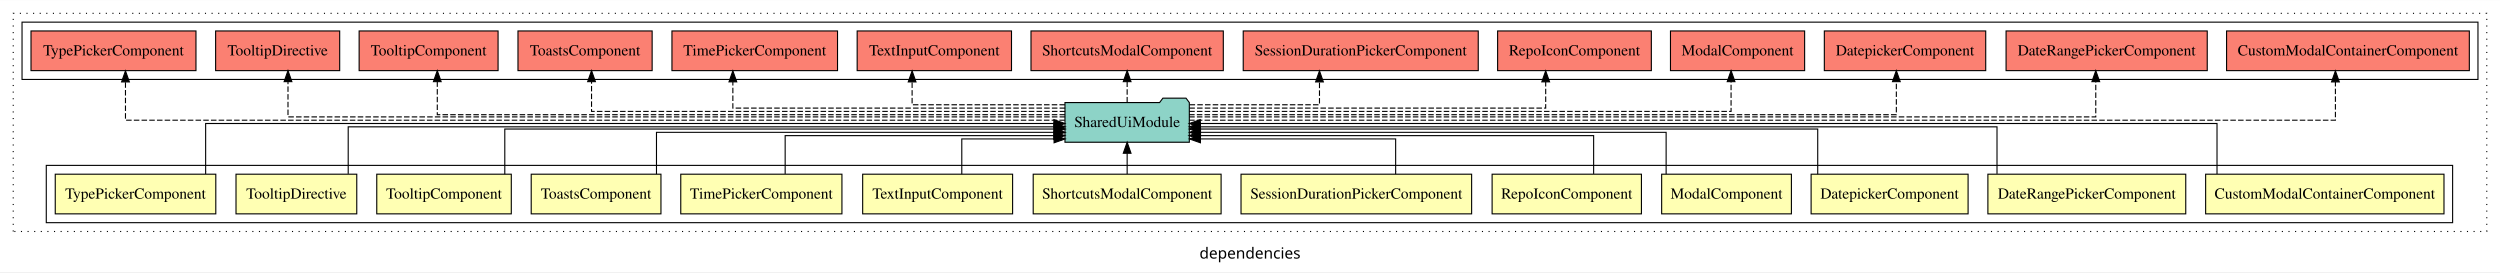
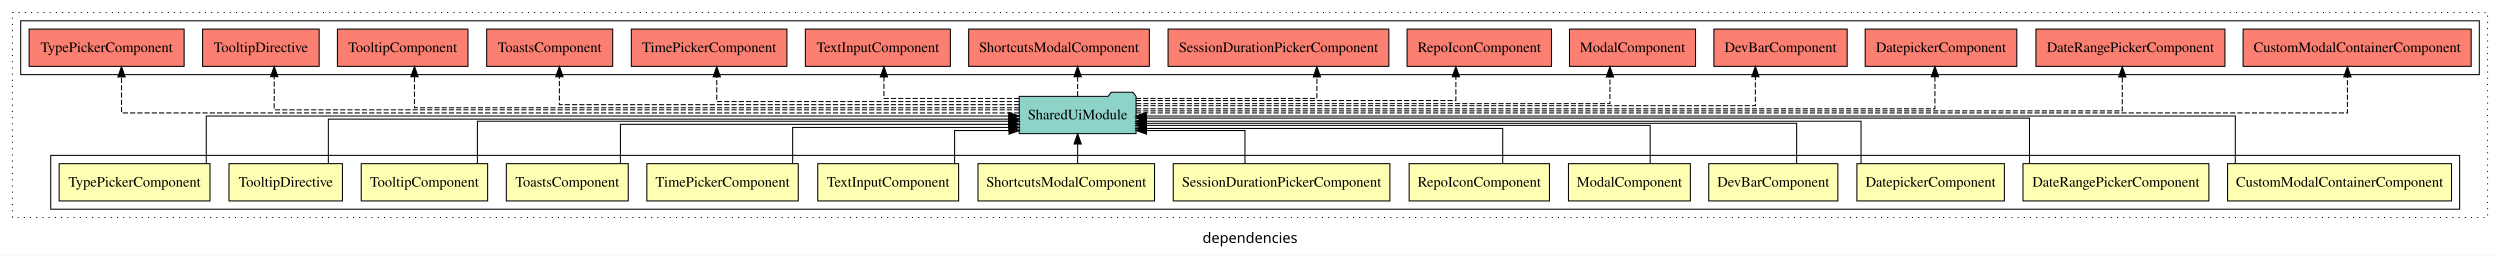
- <svg xmlns="http://www.w3.org/2000/svg" width="2269pt" height="247pt" viewBox="0.00 0.00 2269.00 246.80">
+ <svg xmlns="http://www.w3.org/2000/svg" width="2415pt" height="247pt" viewBox="0.00 0.00 2415.00 246.80">
  <g id="graph0" class="graph" transform="scale(1 1) rotate(0) translate(4 242.8)">
-     <polygon fill="white" stroke="transparent" points="-4,4 -4,-242.8 2265,-242.8 2265,4 -4,4" />
-     <text text-anchor="middle" x="1130.5" y="-8.2" font-family="sans-serif" font-size="14.00">dependencies</text>
+     <polygon fill="white" stroke="transparent" points="-4,4 -4,-242.8 2411,-242.8 2411,4 -4,4" />
+     <text text-anchor="middle" x="1203.5" y="-8.2" font-family="sans-serif" font-size="14.00">dependencies</text>
    <g id="clust1" class="cluster">
-       <polygon fill="none" stroke="black" stroke-dasharray="1,5" points="8,-32.8 8,-230.8 2253,-230.8 2253,-32.8 8,-32.8" />
-     </g>
-     <g id="clust17" class="cluster">
-       <polygon fill="none" stroke="black" points="16,-170.8 16,-222.8 2245,-222.8 2245,-170.8 16,-170.8" />
+       <polygon fill="none" stroke="black" stroke-dasharray="1,5" points="8,-32.8 8,-230.8 2399,-230.8 2399,-32.8 8,-32.8" />
    </g>
    <g id="clust2" class="cluster">
-       <polygon fill="none" stroke="black" points="38,-40.8 38,-92.8 2222,-92.8 2222,-40.8 38,-40.8" />
+       <polygon fill="none" stroke="black" points="45,-40.8 45,-92.8 2372,-92.8 2372,-40.8 45,-40.8" />
+     </g>
+     <g id="clust18" class="cluster">
+       <polygon fill="none" stroke="black" points="16,-170.8 16,-222.8 2391,-222.8 2391,-170.8 16,-170.8" />
    </g>
    <g id="node1" class="node">
-       <polygon fill="#ffffb3" stroke="black" points="2214.16,-84.8 1997.84,-84.8 1997.84,-48.8 2214.16,-48.8 2214.16,-84.8" />
-       <text text-anchor="middle" x="2106" y="-62.6" font-family="Times,serif" font-size="14.00">CustomModalContainerComponent</text>
+       <polygon fill="#ffffb3" stroke="black" points="2364.16,-84.8 2147.84,-84.8 2147.84,-48.8 2364.16,-48.8 2364.16,-84.8" />
+       <text text-anchor="middle" x="2256" y="-62.6" font-family="Times,serif" font-size="14.00">CustomModalContainerComponent</text>
+     </g>
+     <g id="node15" class="node">
+       <polygon fill="#8dd3c7" stroke="black" points="1093.43,-149.8 1090.43,-153.8 1069.43,-153.8 1066.43,-149.8 980.57,-149.8 980.57,-113.8 1093.43,-113.8 1093.43,-149.8" />
+       <text text-anchor="middle" x="1037" y="-127.6" font-family="Times,serif" font-size="14.00">SharedUiModule</text>
+     </g>
+     <g id="edge1" class="edge">
+       <path fill="none" stroke="black" d="M2155.3,-84.97C2155.3,-103.89 2155.3,-130.8 2155.3,-130.8 2155.3,-130.8 1103.22,-130.8 1103.22,-130.8" />
+       <polygon fill="black" stroke="black" points="1103.22,-127.3 1093.22,-130.8 1103.22,-134.3 1103.22,-127.3" />
+     </g>
+     <g id="node2" class="node">
+       <polygon fill="#ffffb3" stroke="black" points="2129.79,-84.8 1950.21,-84.8 1950.21,-48.8 2129.79,-48.8 2129.79,-84.8" />
+       <text text-anchor="middle" x="2040" y="-62.6" font-family="Times,serif" font-size="14.00">DateRangePickerComponent</text>
+     </g>
+     <g id="edge2" class="edge">
+       <path fill="none" stroke="black" d="M1956.48,-85.07C1956.48,-103.36 1956.48,-128.8 1956.48,-128.8 1956.48,-128.8 1103.48,-128.8 1103.48,-128.8" />
+       <polygon fill="black" stroke="black" points="1103.48,-125.3 1093.48,-128.8 1103.48,-132.3 1103.48,-125.3" />
+     </g>
+     <g id="node3" class="node">
+       <polygon fill="#ffffb3" stroke="black" points="1932.24,-84.8 1789.76,-84.8 1789.76,-48.8 1932.24,-48.8 1932.24,-84.8" />
+       <text text-anchor="middle" x="1861" y="-62.6" font-family="Times,serif" font-size="14.00">DatepickerComponent</text>
+     </g>
+     <g id="edge3" class="edge">
+       <path fill="none" stroke="black" d="M1793.76,-84.82C1793.76,-102.17 1793.76,-125.8 1793.76,-125.8 1793.76,-125.8 1103.26,-125.8 1103.26,-125.8" />
+       <polygon fill="black" stroke="black" points="1103.26,-122.3 1093.26,-125.8 1103.26,-129.3 1103.26,-122.3" />
+     </g>
+     <g id="node4" class="node">
+       <polygon fill="#ffffb3" stroke="black" points="1771.37,-84.8 1646.63,-84.8 1646.63,-48.8 1771.37,-48.8 1771.37,-84.8" />
+       <text text-anchor="middle" x="1709" y="-62.6" font-family="Times,serif" font-size="14.00">DevBarComponent</text>
+     </g>
+     <g id="edge4" class="edge">
+       <path fill="none" stroke="black" d="M1731.56,-84.84C1731.56,-101.53 1731.56,-123.8 1731.56,-123.8 1731.56,-123.8 1103.25,-123.8 1103.25,-123.8" />
+       <polygon fill="black" stroke="black" points="1103.25,-120.3 1093.25,-123.8 1103.25,-127.3 1103.25,-120.3" />
+     </g>
+     <g id="node5" class="node">
+       <polygon fill="#ffffb3" stroke="black" points="1628.88,-84.8 1511.12,-84.8 1511.12,-48.8 1628.88,-48.8 1628.88,-84.8" />
+       <text text-anchor="middle" x="1570" y="-62.6" font-family="Times,serif" font-size="14.00">ModalComponent</text>
+     </g>
+     <g id="edge5" class="edge">
+       <path fill="none" stroke="black" d="M1590.06,-84.81C1590.06,-100.85 1590.06,-121.8 1590.06,-121.8 1590.06,-121.8 1103.33,-121.8 1103.33,-121.8" />
+       <polygon fill="black" stroke="black" points="1103.33,-118.3 1093.33,-121.8 1103.33,-125.3 1103.33,-118.3" />
+     </g>
+     <g id="node6" class="node">
+       <polygon fill="#ffffb3" stroke="black" points="1492.76,-84.8 1357.24,-84.8 1357.24,-48.8 1492.76,-48.8 1492.76,-84.8" />
+       <text text-anchor="middle" x="1425" y="-62.6" font-family="Times,serif" font-size="14.00">RepoIconComponent</text>
+     </g>
+     <g id="edge6" class="edge">
+       <path fill="none" stroke="black" d="M1447.63,-84.99C1447.63,-99.98 1447.63,-118.8 1447.63,-118.8 1447.63,-118.8 1103.23,-118.8 1103.23,-118.8" />
+       <polygon fill="black" stroke="black" points="1103.23,-115.3 1093.23,-118.8 1103.23,-122.3 1103.23,-115.3" />
+     </g>
+     <g id="node7" class="node">
+       <polygon fill="#ffffb3" stroke="black" points="1338.65,-84.8 1129.35,-84.8 1129.35,-48.8 1338.65,-48.8 1338.65,-84.8" />
+       <text text-anchor="middle" x="1234" y="-62.6" font-family="Times,serif" font-size="14.00">SessionDurationPickerComponent</text>
+     </g>
+     <g id="edge7" class="edge">
+       <path fill="none" stroke="black" d="M1198.64,-84.85C1198.64,-99.17 1198.64,-116.8 1198.64,-116.8 1198.64,-116.8 1103.53,-116.8 1103.53,-116.8" />
+       <polygon fill="black" stroke="black" points="1103.53,-113.3 1093.53,-116.8 1103.53,-120.3 1103.53,-113.3" />
+     </g>
+     <g id="node8" class="node">
+       <polygon fill="#ffffb3" stroke="black" points="1111.27,-84.8 940.73,-84.8 940.73,-48.8 1111.27,-48.8 1111.27,-84.8" />
+       <text text-anchor="middle" x="1026" y="-62.6" font-family="Times,serif" font-size="14.00">ShortcutsModalComponent</text>
+     </g>
+     <g id="edge8" class="edge">
+       <path fill="none" stroke="black" d="M1037,-84.91C1037,-84.91 1037,-103.79 1037,-103.79" />
+       <polygon fill="black" stroke="black" points="1033.5,-103.79 1037,-113.79 1040.5,-103.79 1033.5,-103.79" />
+     </g>
+     <g id="node9" class="node">
+       <polygon fill="#ffffb3" stroke="black" points="922.04,-84.8 785.96,-84.8 785.96,-48.8 922.04,-48.8 922.04,-84.8" />
+       <text text-anchor="middle" x="854" y="-62.6" font-family="Times,serif" font-size="14.00">TextInputComponent</text>
+     </g>
+     <g id="edge9" class="edge">
+       <path fill="none" stroke="black" d="M918.14,-84.85C918.14,-99.17 918.14,-116.8 918.14,-116.8 918.14,-116.8 970.7,-116.8 970.7,-116.8" />
+       <polygon fill="black" stroke="black" points="970.7,-120.3 980.7,-116.8 970.7,-113.3 970.7,-120.3" />
+     </g>
+     <g id="node10" class="node">
+       <polygon fill="#ffffb3" stroke="black" points="767.14,-84.8 620.86,-84.8 620.86,-48.8 767.14,-48.8 767.14,-84.8" />
+       <text text-anchor="middle" x="694" y="-62.6" font-family="Times,serif" font-size="14.00">TimePickerComponent</text>
+     </g>
+     <g id="edge10" class="edge">
+       <path fill="none" stroke="black" d="M761.7,-85.04C761.7,-100.37 761.7,-119.8 761.7,-119.8 761.7,-119.8 970.62,-119.8 970.62,-119.8" />
+       <polygon fill="black" stroke="black" points="970.62,-123.3 980.62,-119.8 970.62,-116.3 970.62,-123.3" />
+     </g>
+     <g id="node11" class="node">
+       <polygon fill="#ffffb3" stroke="black" points="602.88,-84.8 485.12,-84.8 485.12,-48.8 602.88,-48.8 602.88,-84.8" />
+       <text text-anchor="middle" x="544" y="-62.6" font-family="Times,serif" font-size="14.00">ToastsComponent</text>
+     </g>
+     <g id="edge11" class="edge">
+       <path fill="none" stroke="black" d="M595.32,-84.83C595.32,-101.2 595.32,-122.8 595.32,-122.8 595.32,-122.8 970.61,-122.8 970.61,-122.8" />
+       <polygon fill="black" stroke="black" points="970.61,-126.3 980.61,-122.8 970.61,-119.3 970.61,-126.3" />
+     </g>
+     <g id="node12" class="node">
+       <polygon fill="#ffffb3" stroke="black" points="467.05,-84.8 344.95,-84.8 344.95,-48.8 467.05,-48.8 467.05,-84.8" />
+       <text text-anchor="middle" x="406" y="-62.6" font-family="Times,serif" font-size="14.00">TooltipComponent</text>
+     </g>
+     <g id="edge12" class="edge">
+       <path fill="none" stroke="black" d="M457.17,-84.82C457.17,-102.17 457.17,-125.8 457.17,-125.8 457.17,-125.8 970.61,-125.8 970.61,-125.8" />
+       <polygon fill="black" stroke="black" points="970.61,-129.3 980.61,-125.8 970.61,-122.3 970.61,-129.3" />
+     </g>
+     <g id="node13" class="node">
+       <polygon fill="#ffffb3" stroke="black" points="326.8,-84.8 217.2,-84.8 217.2,-48.8 326.8,-48.8 326.8,-84.8" />
+       <text text-anchor="middle" x="272" y="-62.6" font-family="Times,serif" font-size="14.00">TooltipDirective</text>
+     </g>
+     <g id="edge13" class="edge">
+       <path fill="none" stroke="black" d="M313.19,-85.1C313.19,-103.07 313.19,-127.8 313.19,-127.8 313.19,-127.8 970.51,-127.8 970.51,-127.8" />
+       <polygon fill="black" stroke="black" points="970.51,-131.3 980.51,-127.8 970.51,-124.3 970.51,-131.3" />
    </g>
    <g id="node14" class="node">
-       <polygon fill="#8dd3c7" stroke="black" points="1075.43,-149.8 1072.43,-153.8 1051.43,-153.8 1048.43,-149.8 962.57,-149.8 962.57,-113.8 1075.43,-113.8 1075.43,-149.8" />
-       <text text-anchor="middle" x="1019" y="-127.6" font-family="Times,serif" font-size="14.00">SharedUiModule</text>
-     </g>
-     <g id="edge1" class="edge">
-       <path fill="none" stroke="black" d="M2008.16,-84.97C2008.16,-103.89 2008.16,-130.8 2008.16,-130.8 2008.16,-130.8 1085.37,-130.8 1085.37,-130.8" />
-       <polygon fill="black" stroke="black" points="1085.37,-127.3 1075.37,-130.8 1085.37,-134.3 1085.37,-127.3" />
-     </g>
-     <g id="node2" class="node">
-       <polygon fill="#ffffb3" stroke="black" points="1979.79,-84.8 1800.21,-84.8 1800.21,-48.8 1979.79,-48.8 1979.79,-84.8" />
-       <text text-anchor="middle" x="1890" y="-62.6" font-family="Times,serif" font-size="14.00">DateRangePickerComponent</text>
-     </g>
-     <g id="edge2" class="edge">
-       <path fill="none" stroke="black" d="M1808.48,-85.1C1808.48,-103.07 1808.48,-127.8 1808.48,-127.8 1808.48,-127.8 1085.46,-127.8 1085.46,-127.8" />
-       <polygon fill="black" stroke="black" points="1085.46,-124.3 1075.46,-127.8 1085.46,-131.3 1085.46,-124.3" />
-     </g>
-     <g id="node3" class="node">
-       <polygon fill="#ffffb3" stroke="black" points="1782.24,-84.8 1639.76,-84.8 1639.76,-48.8 1782.24,-48.8 1782.24,-84.8" />
-       <text text-anchor="middle" x="1711" y="-62.6" font-family="Times,serif" font-size="14.00">DatepickerComponent</text>
-     </g>
-     <g id="edge3" class="edge">
-       <path fill="none" stroke="black" d="M1645.76,-84.82C1645.76,-102.17 1645.76,-125.8 1645.76,-125.8 1645.76,-125.8 1085.45,-125.8 1085.45,-125.8" />
-       <polygon fill="black" stroke="black" points="1085.45,-122.3 1075.45,-125.8 1085.45,-129.3 1085.45,-122.3" />
-     </g>
-     <g id="node4" class="node">
-       <polygon fill="#ffffb3" stroke="black" points="1621.88,-84.8 1504.12,-84.8 1504.12,-48.8 1621.88,-48.8 1621.88,-84.8" />
-       <text text-anchor="middle" x="1563" y="-62.6" font-family="Times,serif" font-size="14.00">ModalComponent</text>
-     </g>
-     <g id="edge4" class="edge">
-       <path fill="none" stroke="black" d="M1508.18,-84.83C1508.18,-101.2 1508.18,-122.8 1508.18,-122.8 1508.18,-122.8 1085.59,-122.8 1085.59,-122.8" />
-       <polygon fill="black" stroke="black" points="1085.59,-119.3 1075.59,-122.8 1085.59,-126.3 1085.59,-119.3" />
-     </g>
-     <g id="node5" class="node">
-       <polygon fill="#ffffb3" stroke="black" points="1485.76,-84.8 1350.24,-84.8 1350.24,-48.8 1485.76,-48.8 1485.76,-84.8" />
-       <text text-anchor="middle" x="1418" y="-62.6" font-family="Times,serif" font-size="14.00">RepoIconComponent</text>
-     </g>
-     <g id="edge5" class="edge">
-       <path fill="none" stroke="black" d="M1442.38,-85.04C1442.38,-100.37 1442.38,-119.8 1442.38,-119.8 1442.38,-119.8 1085.22,-119.8 1085.22,-119.8" />
-       <polygon fill="black" stroke="black" points="1085.22,-116.3 1075.22,-119.8 1085.22,-123.3 1085.22,-116.3" />
-     </g>
-     <g id="node6" class="node">
-       <polygon fill="#ffffb3" stroke="black" points="1331.65,-84.8 1122.35,-84.8 1122.35,-48.8 1331.65,-48.8 1331.65,-84.8" />
-       <text text-anchor="middle" x="1227" y="-62.6" font-family="Times,serif" font-size="14.00">SessionDurationPickerComponent</text>
-     </g>
-     <g id="edge6" class="edge">
-       <path fill="none" stroke="black" d="M1262.69,-84.85C1262.69,-99.17 1262.69,-116.8 1262.69,-116.8 1262.69,-116.8 1085.52,-116.8 1085.52,-116.8" />
-       <polygon fill="black" stroke="black" points="1085.52,-113.3 1075.52,-116.8 1085.52,-120.3 1085.52,-113.3" />
-     </g>
-     <g id="node7" class="node">
-       <polygon fill="#ffffb3" stroke="black" points="1104.27,-84.8 933.73,-84.8 933.73,-48.8 1104.27,-48.8 1104.27,-84.8" />
-       <text text-anchor="middle" x="1019" y="-62.6" font-family="Times,serif" font-size="14.00">ShortcutsModalComponent</text>
-     </g>
-     <g id="edge7" class="edge">
-       <path fill="none" stroke="black" d="M1019,-84.91C1019,-84.91 1019,-103.79 1019,-103.79" />
-       <polygon fill="black" stroke="black" points="1015.5,-103.79 1019,-113.79 1022.5,-103.79 1015.5,-103.79" />
-     </g>
-     <g id="node8" class="node">
-       <polygon fill="#ffffb3" stroke="black" points="915.04,-84.8 778.96,-84.8 778.96,-48.8 915.04,-48.8 915.04,-84.8" />
-       <text text-anchor="middle" x="847" y="-62.6" font-family="Times,serif" font-size="14.00">TextInputComponent</text>
-     </g>
-     <g id="edge8" class="edge">
-       <path fill="none" stroke="black" d="M868.92,-84.85C868.92,-99.17 868.92,-116.8 868.92,-116.8 868.92,-116.8 952.69,-116.8 952.69,-116.8" />
-       <polygon fill="black" stroke="black" points="952.69,-120.3 962.69,-116.8 952.69,-113.3 952.69,-120.3" />
-     </g>
-     <g id="node9" class="node">
-       <polygon fill="#ffffb3" stroke="black" points="760.14,-84.8 613.86,-84.8 613.86,-48.8 760.14,-48.8 760.14,-84.8" />
-       <text text-anchor="middle" x="687" y="-62.6" font-family="Times,serif" font-size="14.00">TimePickerComponent</text>
-     </g>
-     <g id="edge9" class="edge">
-       <path fill="none" stroke="black" d="M708.61,-85.04C708.61,-100.37 708.61,-119.8 708.61,-119.8 708.61,-119.8 952.43,-119.8 952.43,-119.8" />
-       <polygon fill="black" stroke="black" points="952.43,-123.3 962.43,-119.8 952.43,-116.3 952.43,-123.3" />
-     </g>
-     <g id="node10" class="node">
-       <polygon fill="#ffffb3" stroke="black" points="595.88,-84.8 478.12,-84.8 478.12,-48.8 595.88,-48.8 595.88,-84.8" />
-       <text text-anchor="middle" x="537" y="-62.6" font-family="Times,serif" font-size="14.00">ToastsComponent</text>
-     </g>
-     <g id="edge10" class="edge">
-       <path fill="none" stroke="black" d="M591.82,-84.83C591.82,-101.2 591.82,-122.8 591.82,-122.8 591.82,-122.8 952.71,-122.8 952.71,-122.8" />
-       <polygon fill="black" stroke="black" points="952.71,-126.3 962.71,-122.8 952.71,-119.3 952.71,-126.3" />
-     </g>
-     <g id="node11" class="node">
-       <polygon fill="#ffffb3" stroke="black" points="460.05,-84.8 337.95,-84.8 337.95,-48.8 460.05,-48.8 460.05,-84.8" />
-       <text text-anchor="middle" x="399" y="-62.6" font-family="Times,serif" font-size="14.00">TooltipComponent</text>
-     </g>
-     <g id="edge11" class="edge">
-       <path fill="none" stroke="black" d="M454.15,-84.82C454.15,-102.17 454.15,-125.8 454.15,-125.8 454.15,-125.8 952.78,-125.8 952.78,-125.8" />
-       <polygon fill="black" stroke="black" points="952.78,-129.3 962.78,-125.8 952.78,-122.3 952.78,-129.3" />
-     </g>
-     <g id="node12" class="node">
-       <polygon fill="#ffffb3" stroke="black" points="319.8,-84.8 210.2,-84.8 210.2,-48.8 319.8,-48.8 319.8,-84.8" />
-       <text text-anchor="middle" x="265" y="-62.6" font-family="Times,serif" font-size="14.00">TooltipDirective</text>
-     </g>
-     <g id="edge12" class="edge">
-       <path fill="none" stroke="black" d="M312.03,-85.1C312.03,-103.07 312.03,-127.8 312.03,-127.8 312.03,-127.8 952.64,-127.8 952.64,-127.8" />
-       <polygon fill="black" stroke="black" points="952.64,-131.3 962.64,-127.8 952.64,-124.3 952.64,-131.3" />
-     </g>
-     <g id="node13" class="node">
-       <polygon fill="#ffffb3" stroke="black" points="191.86,-84.8 46.14,-84.8 46.14,-48.8 191.86,-48.8 191.86,-84.8" />
-       <text text-anchor="middle" x="119" y="-62.6" font-family="Times,serif" font-size="14.00">TypePickerComponent</text>
-     </g>
-     <g id="edge13" class="edge">
-       <path fill="none" stroke="black" d="M182.64,-84.97C182.64,-103.89 182.64,-130.8 182.64,-130.8 182.64,-130.8 952.5,-130.8 952.5,-130.8" />
-       <polygon fill="black" stroke="black" points="952.5,-134.3 962.5,-130.8 952.5,-127.3 952.5,-134.3" />
-     </g>
-     <g id="node15" class="node">
-       <polygon fill="#fb8072" stroke="black" points="2237.16,-214.8 2016.84,-214.8 2016.84,-178.8 2237.16,-178.8 2237.16,-214.8" />
-       <text text-anchor="middle" x="2127" y="-192.6" font-family="Times,serif" font-size="14.00">CustomModalContainerComponent </text>
+       <polygon fill="#ffffb3" stroke="black" points="198.86,-84.8 53.14,-84.8 53.14,-48.8 198.86,-48.8 198.86,-84.8" />
+       <text text-anchor="middle" x="126" y="-62.6" font-family="Times,serif" font-size="14.00">TypePickerComponent</text>
    </g>
    <g id="edge14" class="edge">
-       <path fill="none" stroke="black" stroke-dasharray="5,2" d="M1075.27,-133.8C1299.28,-133.8 2115.62,-133.8 2115.62,-133.8 2115.62,-133.8 2115.62,-168.58 2115.62,-168.58" />
-       <polygon fill="black" stroke="black" points="2112.13,-168.58 2115.62,-178.58 2119.13,-168.58 2112.13,-168.58" />
+       <path fill="none" stroke="black" d="M195.26,-84.97C195.26,-103.89 195.26,-130.8 195.26,-130.8 195.26,-130.8 970.46,-130.8 970.46,-130.8" />
+       <polygon fill="black" stroke="black" points="970.46,-134.3 980.46,-130.8 970.46,-127.3 970.46,-134.3" />
    </g>
    <g id="node16" class="node">
-       <polygon fill="#fb8072" stroke="black" points="1999.29,-214.8 1816.71,-214.8 1816.71,-178.8 1999.29,-178.8 1999.29,-214.8" />
-       <text text-anchor="middle" x="1908" y="-192.6" font-family="Times,serif" font-size="14.00">DateRangePickerComponent </text>
+       <polygon fill="#fb8072" stroke="black" points="2383.16,-214.8 2162.84,-214.8 2162.84,-178.8 2383.16,-178.8 2383.16,-214.8" />
+       <text text-anchor="middle" x="2273" y="-192.6" font-family="Times,serif" font-size="14.00">CustomModalContainerComponent </text>
    </g>
    <g id="edge15" class="edge">
-       <path fill="none" stroke="black" stroke-dasharray="5,2" d="M1075.33,-136.8C1269.36,-136.8 1898.12,-136.8 1898.12,-136.8 1898.12,-136.8 1898.12,-168.8 1898.12,-168.8" />
-       <polygon fill="black" stroke="black" points="1894.63,-168.8 1898.12,-178.8 1901.63,-168.8 1894.63,-168.8" />
+       <path fill="none" stroke="black" stroke-dasharray="5,2" d="M1093.3,-133.8C1333.9,-133.8 2263.62,-133.8 2263.62,-133.8 2263.62,-133.8 2263.62,-168.58 2263.62,-168.58" />
+       <polygon fill="black" stroke="black" points="2260.13,-168.58 2263.62,-178.58 2267.13,-168.58 2260.13,-168.58" />
    </g>
    <g id="node17" class="node">
-       <polygon fill="#fb8072" stroke="black" points="1798.24,-214.8 1651.76,-214.8 1651.76,-178.8 1798.24,-178.8 1798.24,-214.8" />
-       <text text-anchor="middle" x="1725" y="-192.6" font-family="Times,serif" font-size="14.00">DatepickerComponent </text>
+       <polygon fill="#fb8072" stroke="black" points="2145.29,-214.8 1962.71,-214.8 1962.71,-178.8 2145.29,-178.8 2145.29,-214.8" />
+       <text text-anchor="middle" x="2054" y="-192.6" font-family="Times,serif" font-size="14.00">DateRangePickerComponent </text>
    </g>
    <g id="edge16" class="edge">
-       <path fill="none" stroke="black" stroke-dasharray="5,2" d="M1075.24,-138.8C1241.18,-138.8 1717.12,-138.8 1717.12,-138.8 1717.12,-138.8 1717.12,-168.77 1717.12,-168.77" />
-       <polygon fill="black" stroke="black" points="1713.63,-168.77 1717.12,-178.77 1720.63,-168.77 1713.63,-168.77" />
+       <path fill="none" stroke="black" stroke-dasharray="5,2" d="M1093.42,-135.8C1305.93,-135.8 2046.12,-135.8 2046.12,-135.8 2046.12,-135.8 2046.12,-168.5 2046.12,-168.5" />
+       <polygon fill="black" stroke="black" points="2042.63,-168.5 2046.12,-178.5 2049.63,-168.5 2042.63,-168.5" />
    </g>
    <g id="node18" class="node">
+       <polygon fill="#fb8072" stroke="black" points="1944.24,-214.8 1797.76,-214.8 1797.76,-178.8 1944.24,-178.8 1944.24,-214.8" />
+       <text text-anchor="middle" x="1871" y="-192.6" font-family="Times,serif" font-size="14.00">DatepickerComponent </text>
+     </g>
+     <g id="edge17" class="edge">
+       <path fill="none" stroke="black" stroke-dasharray="5,2" d="M1093.27,-137.8C1279.66,-137.8 1865.12,-137.8 1865.12,-137.8 1865.12,-137.8 1865.12,-168.78 1865.12,-168.78" />
+       <polygon fill="black" stroke="black" points="1861.63,-168.78 1865.12,-178.78 1868.63,-168.78 1861.63,-168.78" />
+     </g>
+     <g id="node19" class="node">
+       <polygon fill="#fb8072" stroke="black" points="1780.37,-214.8 1651.63,-214.8 1651.63,-178.8 1780.37,-178.8 1780.37,-214.8" />
+       <text text-anchor="middle" x="1716" y="-192.6" font-family="Times,serif" font-size="14.00">DevBarComponent </text>
+     </g>
+     <g id="edge18" class="edge">
+       <path fill="none" stroke="black" stroke-dasharray="5,2" d="M1093.39,-140.8C1252.19,-140.8 1691.69,-140.8 1691.69,-140.8 1691.69,-140.8 1691.69,-168.77 1691.69,-168.77" />
+       <polygon fill="black" stroke="black" points="1688.19,-168.77 1691.69,-178.77 1695.19,-168.77 1688.19,-168.77" />
+     </g>
+     <g id="node20" class="node">
      <polygon fill="#fb8072" stroke="black" points="1633.88,-214.8 1512.12,-214.8 1512.12,-178.8 1633.88,-178.8 1633.88,-214.8" />
      <text text-anchor="middle" x="1573" y="-192.6" font-family="Times,serif" font-size="14.00">ModalComponent </text>
    </g>
-     <g id="edge17" class="edge">
-       <path fill="none" stroke="black" stroke-dasharray="5,2" d="M1075.34,-141.8C1215.21,-141.8 1567.12,-141.8 1567.12,-141.8 1567.12,-141.8 1567.12,-168.79 1567.12,-168.79" />
-       <polygon fill="black" stroke="black" points="1563.63,-168.79 1567.12,-178.79 1570.63,-168.79 1563.63,-168.79" />
-     </g>
-     <g id="node19" class="node">
+     <g id="edge19" class="edge">
+       <path fill="none" stroke="black" stroke-dasharray="5,2" d="M1093.5,-142.8C1227.07,-142.8 1551.19,-142.8 1551.19,-142.8 1551.19,-142.8 1551.19,-168.52 1551.19,-168.52" />
+       <polygon fill="black" stroke="black" points="1547.69,-168.52 1551.19,-178.52 1554.69,-168.52 1547.69,-168.52" />
+     </g>
+     <g id="node21" class="node">
      <polygon fill="#fb8072" stroke="black" points="1494.76,-214.8 1355.24,-214.8 1355.24,-178.8 1494.76,-178.8 1494.76,-214.8" />
      <text text-anchor="middle" x="1425" y="-192.6" font-family="Times,serif" font-size="14.00">RepoIconComponent </text>
    </g>
-     <g id="edge18" class="edge">
-       <path fill="none" stroke="black" stroke-dasharray="5,2" d="M1075.46,-144.8C1181.28,-144.8 1398.87,-144.8 1398.87,-144.8 1398.87,-144.8 1398.87,-168.61 1398.87,-168.61" />
-       <polygon fill="black" stroke="black" points="1395.37,-168.61 1398.87,-178.61 1402.37,-168.61 1395.37,-168.61" />
-     </g>
-     <g id="node20" class="node">
+     <g id="edge20" class="edge">
+       <path fill="none" stroke="black" stroke-dasharray="5,2" d="M1093.29,-145.8C1195.78,-145.8 1402.37,-145.8 1402.37,-145.8 1402.37,-145.8 1402.37,-168.68 1402.37,-168.68" />
+       <polygon fill="black" stroke="black" points="1398.87,-168.68 1402.37,-178.68 1405.87,-168.68 1398.87,-168.68" />
+     </g>
+     <g id="node22" class="node">
      <polygon fill="#fb8072" stroke="black" points="1337.65,-214.8 1124.35,-214.8 1124.35,-178.8 1337.65,-178.8 1337.65,-214.8" />
      <text text-anchor="middle" x="1231" y="-192.6" font-family="Times,serif" font-size="14.00">SessionDurationPickerComponent </text>
    </g>
-     <g id="edge19" class="edge">
-       <path fill="none" stroke="black" stroke-dasharray="5,2" d="M1075.67,-147.8C1126.64,-147.8 1193.56,-147.8 1193.56,-147.8 1193.56,-147.8 1193.56,-168.55 1193.56,-168.55" />
-       <polygon fill="black" stroke="black" points="1190.06,-168.55 1193.56,-178.55 1197.06,-168.55 1190.06,-168.55" />
-     </g>
-     <g id="node21" class="node">
+     <g id="edge21" class="edge">
+       <path fill="none" stroke="black" stroke-dasharray="5,2" d="M1093.24,-147.8C1161.65,-147.8 1268.11,-147.8 1268.11,-147.8 1268.11,-147.8 1268.11,-168.55 1268.11,-168.55" />
+       <polygon fill="black" stroke="black" points="1264.61,-168.55 1268.11,-178.55 1271.61,-168.55 1264.61,-168.55" />
+     </g>
+     <g id="node23" class="node">
      <polygon fill="#fb8072" stroke="black" points="1106.27,-214.8 931.73,-214.8 931.73,-178.8 1106.27,-178.8 1106.27,-214.8" />
      <text text-anchor="middle" x="1019" y="-192.6" font-family="Times,serif" font-size="14.00">ShortcutsModalComponent </text>
    </g>
-     <g id="edge20" class="edge">
-       <path fill="none" stroke="black" stroke-dasharray="5,2" d="M1019,-149.91C1019,-149.91 1019,-168.79 1019,-168.79" />
-       <polygon fill="black" stroke="black" points="1015.5,-168.79 1019,-178.79 1022.5,-168.79 1015.5,-168.79" />
-     </g>
-     <g id="node22" class="node">
+     <g id="edge22" class="edge">
+       <path fill="none" stroke="black" stroke-dasharray="5,2" d="M1037,-149.91C1037,-149.91 1037,-168.79 1037,-168.79" />
+       <polygon fill="black" stroke="black" points="1033.5,-168.79 1037,-178.79 1040.5,-168.79 1033.5,-168.79" />
+     </g>
+     <g id="node24" class="node">
      <polygon fill="#fb8072" stroke="black" points="914.04,-214.8 773.96,-214.8 773.96,-178.8 914.04,-178.8 914.04,-214.8" />
      <text text-anchor="middle" x="844" y="-192.6" font-family="Times,serif" font-size="14.00">TextInputComponent </text>
    </g>
-     <g id="edge21" class="edge">
-       <path fill="none" stroke="black" stroke-dasharray="5,2" d="M962.55,-147.8C904.91,-147.8 823.83,-147.8 823.83,-147.8 823.83,-147.8 823.83,-168.55 823.83,-168.55" />
-       <polygon fill="black" stroke="black" points="820.33,-168.55 823.83,-178.55 827.33,-168.55 820.33,-168.55" />
-     </g>
-     <g id="node23" class="node">
+     <g id="edge23" class="edge">
+       <path fill="none" stroke="black" stroke-dasharray="5,2" d="M980.6,-147.8C925.5,-147.8 849.88,-147.8 849.88,-147.8 849.88,-147.8 849.88,-168.55 849.88,-168.55" />
+       <polygon fill="black" stroke="black" points="846.38,-168.55 849.88,-178.55 853.38,-168.55 846.38,-168.55" />
+     </g>
+     <g id="node25" class="node">
      <polygon fill="#fb8072" stroke="black" points="756.14,-214.8 605.86,-214.8 605.86,-178.8 756.14,-178.8 756.14,-214.8" />
      <text text-anchor="middle" x="681" y="-192.6" font-family="Times,serif" font-size="14.00">TimePickerComponent </text>
    </g>
-     <g id="edge22" class="edge">
-       <path fill="none" stroke="black" stroke-dasharray="5,2" d="M962.69,-144.8C861.91,-144.8 661.14,-144.8 661.14,-144.8 661.14,-144.8 661.14,-168.61 661.14,-168.61" />
-       <polygon fill="black" stroke="black" points="657.64,-168.61 661.14,-178.61 664.64,-168.61 657.64,-168.61" />
-     </g>
-     <g id="node24" class="node">
+     <g id="edge24" class="edge">
+       <path fill="none" stroke="black" stroke-dasharray="5,2" d="M980.6,-144.8C881.93,-144.8 688.38,-144.8 688.38,-144.8 688.38,-144.8 688.38,-168.61 688.38,-168.61" />
+       <polygon fill="black" stroke="black" points="684.88,-168.61 688.38,-178.61 691.88,-168.61 684.88,-168.61" />
+     </g>
+     <g id="node26" class="node">
      <polygon fill="#fb8072" stroke="black" points="587.88,-214.8 466.12,-214.8 466.12,-178.8 587.88,-178.8 587.88,-214.8" />
      <text text-anchor="middle" x="527" y="-192.6" font-family="Times,serif" font-size="14.00">ToastsComponent </text>
    </g>
-     <g id="edge23" class="edge">
-       <path fill="none" stroke="black" stroke-dasharray="5,2" d="M962.76,-141.8C834.8,-141.8 532.88,-141.8 532.88,-141.8 532.88,-141.8 532.88,-168.79 532.88,-168.79" />
-       <polygon fill="black" stroke="black" points="529.38,-168.79 532.88,-178.79 536.38,-168.79 529.38,-168.79" />
-     </g>
-     <g id="node25" class="node">
+     <g id="edge25" class="edge">
+       <path fill="none" stroke="black" stroke-dasharray="5,2" d="M980.55,-141.8C849.62,-141.8 536.38,-141.8 536.38,-141.8 536.38,-141.8 536.38,-168.79 536.38,-168.79" />
+       <polygon fill="black" stroke="black" points="532.88,-168.79 536.38,-178.79 539.88,-168.79 532.88,-168.79" />
+     </g>
+     <g id="node27" class="node">
      <polygon fill="#fb8072" stroke="black" points="448.05,-214.8 321.95,-214.8 321.95,-178.8 448.05,-178.8 448.05,-214.8" />
      <text text-anchor="middle" x="385" y="-192.6" font-family="Times,serif" font-size="14.00">TooltipComponent </text>
    </g>
-     <g id="edge24" class="edge">
-       <path fill="none" stroke="black" stroke-dasharray="5,2" d="M962.61,-138.8C808.7,-138.8 392.88,-138.8 392.88,-138.8 392.88,-138.8 392.88,-168.77 392.88,-168.77" />
-       <polygon fill="black" stroke="black" points="389.38,-168.77 392.88,-178.77 396.38,-168.77 389.38,-168.77" />
-     </g>
-     <g id="node26" class="node">
+     <g id="edge26" class="edge">
+       <path fill="none" stroke="black" stroke-dasharray="5,2" d="M980.71,-138.8C824.39,-138.8 396.38,-138.8 396.38,-138.8 396.38,-138.8 396.38,-168.77 396.38,-168.77" />
+       <polygon fill="black" stroke="black" points="392.88,-168.77 396.38,-178.77 399.88,-168.77 392.88,-168.77" />
+     </g>
+     <g id="node28" class="node">
      <polygon fill="#fb8072" stroke="black" points="304.3,-214.8 191.7,-214.8 191.7,-178.8 304.3,-178.8 304.3,-214.8" />
      <text text-anchor="middle" x="248" y="-192.6" font-family="Times,serif" font-size="14.00">TooltipDirective </text>
    </g>
-     <g id="edge25" class="edge">
-       <path fill="none" stroke="black" stroke-dasharray="5,2" d="M962.69,-136.8C786.49,-136.8 257.38,-136.8 257.38,-136.8 257.38,-136.8 257.38,-168.8 257.38,-168.8" />
-       <polygon fill="black" stroke="black" points="253.88,-168.8 257.38,-178.8 260.88,-168.8 253.88,-168.8" />
-     </g>
-     <g id="node27" class="node">
+     <g id="edge27" class="edge">
+       <path fill="none" stroke="black" stroke-dasharray="5,2" d="M980.56,-136.8C801.96,-136.8 260.88,-136.8 260.88,-136.8 260.88,-136.8 260.88,-168.8 260.88,-168.8" />
+       <polygon fill="black" stroke="black" points="257.38,-168.8 260.88,-178.8 264.38,-168.8 257.38,-168.8" />
+     </g>
+     <g id="node29" class="node">
      <polygon fill="#fb8072" stroke="black" points="173.86,-214.8 24.14,-214.8 24.14,-178.8 173.86,-178.8 173.86,-214.8" />
      <text text-anchor="middle" x="99" y="-192.6" font-family="Times,serif" font-size="14.00">TypePickerComponent </text>
    </g>
-     <g id="edge26" class="edge">
-       <path fill="none" stroke="black" stroke-dasharray="5,2" d="M962.47,-133.8C763.85,-133.8 109.88,-133.8 109.88,-133.8 109.88,-133.8 109.88,-168.58 109.88,-168.58" />
-       <polygon fill="black" stroke="black" points="106.38,-168.58 109.88,-178.58 113.38,-168.58 106.38,-168.58" />
+     <g id="edge28" class="edge">
+       <path fill="none" stroke="black" stroke-dasharray="5,2" d="M980.61,-133.8C780.08,-133.8 113.38,-133.8 113.38,-133.8 113.38,-133.8 113.38,-168.58 113.38,-168.58" />
+       <polygon fill="black" stroke="black" points="109.88,-168.58 113.38,-178.58 116.88,-168.58 109.88,-168.58" />
    </g>
  </g>
</svg>
